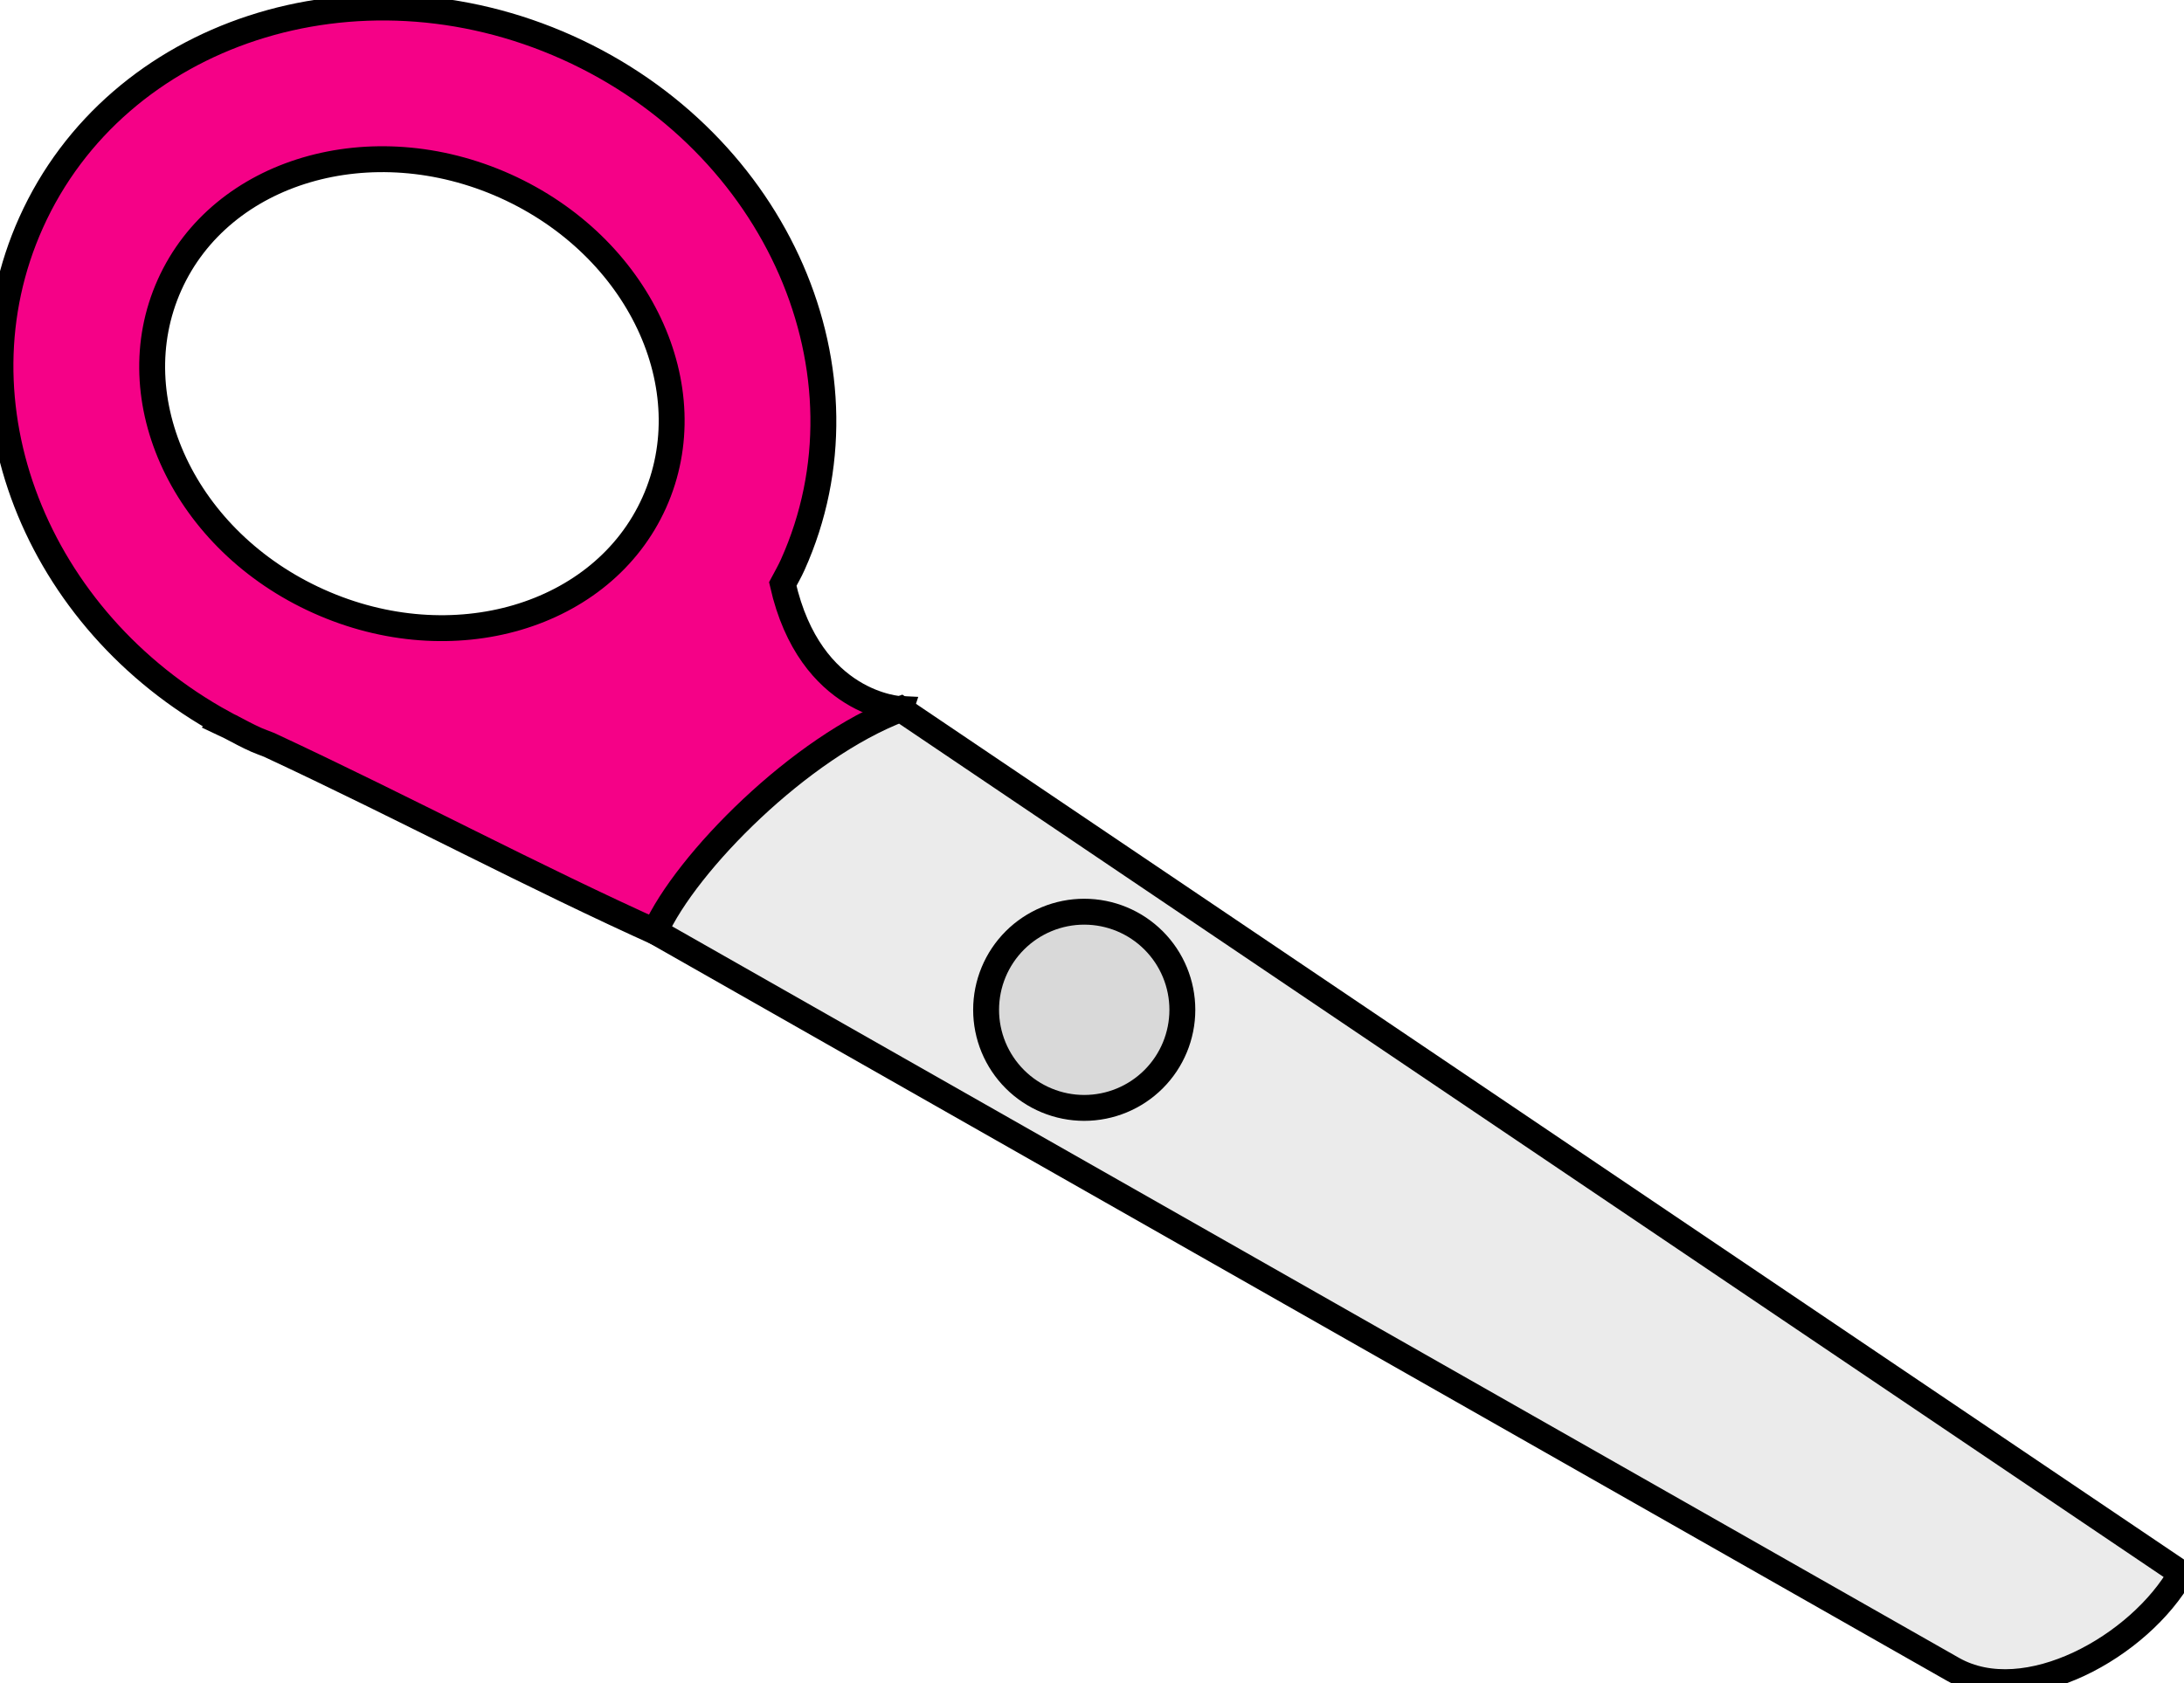
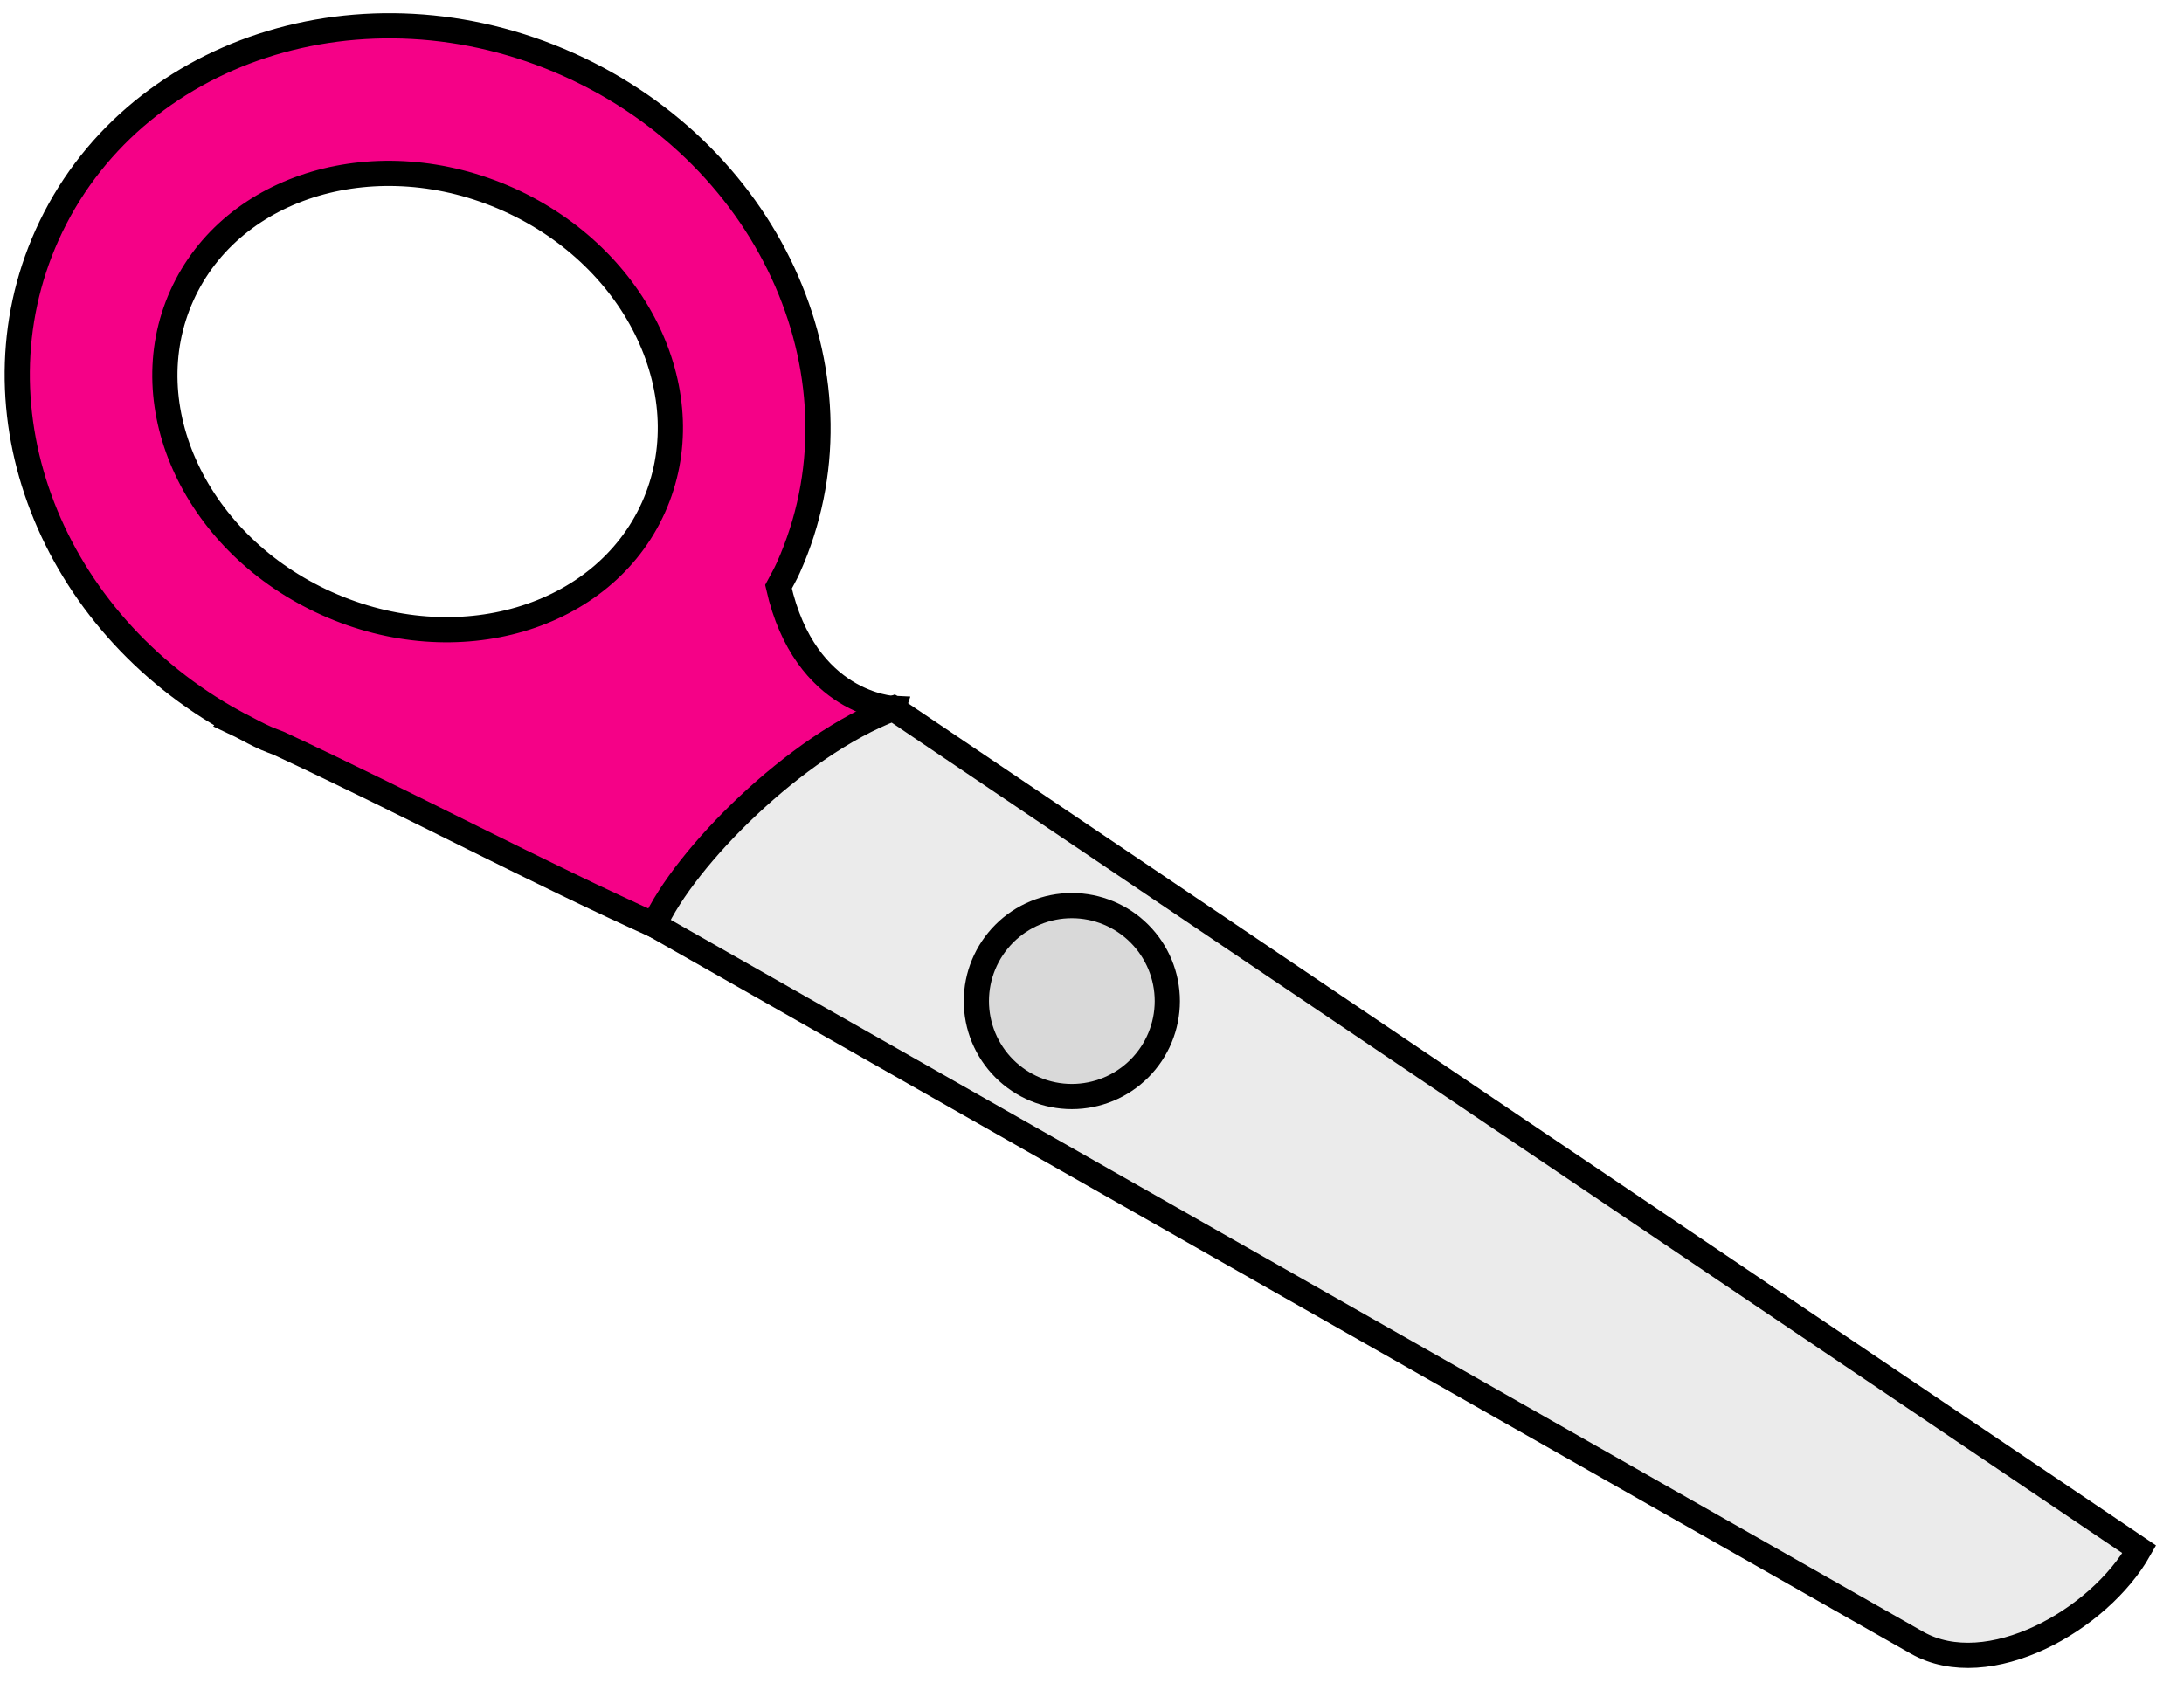
- <svg xmlns="http://www.w3.org/2000/svg" width="253" height="195" viewBox="0 0 253 195" fill="none">
+ <svg xmlns="http://www.w3.org/2000/svg" width="253" height="195" viewBox="-2 -2 260 200" fill="none">
  <path d="M3.6 25.8C-5.818 46.76 4.16 71.895 25.905 83.807L25.884 83.829L26.698 84.215C27.68 84.731 28.662 85.269 29.695 85.727C30.189 85.945 30.691 86.113 31.193 86.316C47.149 93.756 61.833 101.64 76.72 108.324C93.258 115.749 104.327 82.164 104.327 82.164C104.327 82.164 93.862 81.734 90.676 67.669C91.069 66.927 91.484 66.215 91.833 65.436C101.782 43.291 90.102 16.469 65.731 5.509C41.367 -5.436 13.549 3.655 3.6 25.8ZM58.531 21.553C74.036 28.527 81.76 44.942 75.789 58.236C69.825 71.516 52.414 76.644 36.909 69.669C21.404 62.716 13.673 46.294 19.644 33.007C25.607 19.72 43.018 14.593 58.531 21.553Z" fill="#F50187" stroke="black" stroke-width="3" />
  <path d="M252.676 182.295C247.898 190.753 234.684 198.2 226.218 193.415L75.883 107.938C79.491 99.916 92.705 86.571 104.334 82.164L252.676 182.295Z" fill="#EBEBEB" stroke="black" stroke-width="3" />
  <path d="M125.607 105.64C128.622 105.642 131.513 106.841 133.643 108.975C135.773 111.108 136.969 114 136.967 117.015C136.965 120.029 135.766 122.92 133.633 125.05C131.5 127.181 128.607 128.376 125.593 128.375C124.1 128.374 122.622 128.079 121.243 127.506C119.864 126.934 118.612 126.096 117.557 125.04C116.502 123.984 115.666 122.73 115.095 121.351C114.525 119.971 114.232 118.493 114.233 117C114.234 115.507 114.529 114.029 115.101 112.65C115.673 111.272 116.511 110.019 117.567 108.964C118.623 107.909 119.877 107.073 121.257 106.502C122.636 105.932 124.114 105.639 125.607 105.64Z" fill="#D9D9D9" stroke="black" stroke-width="3" />
</svg>
